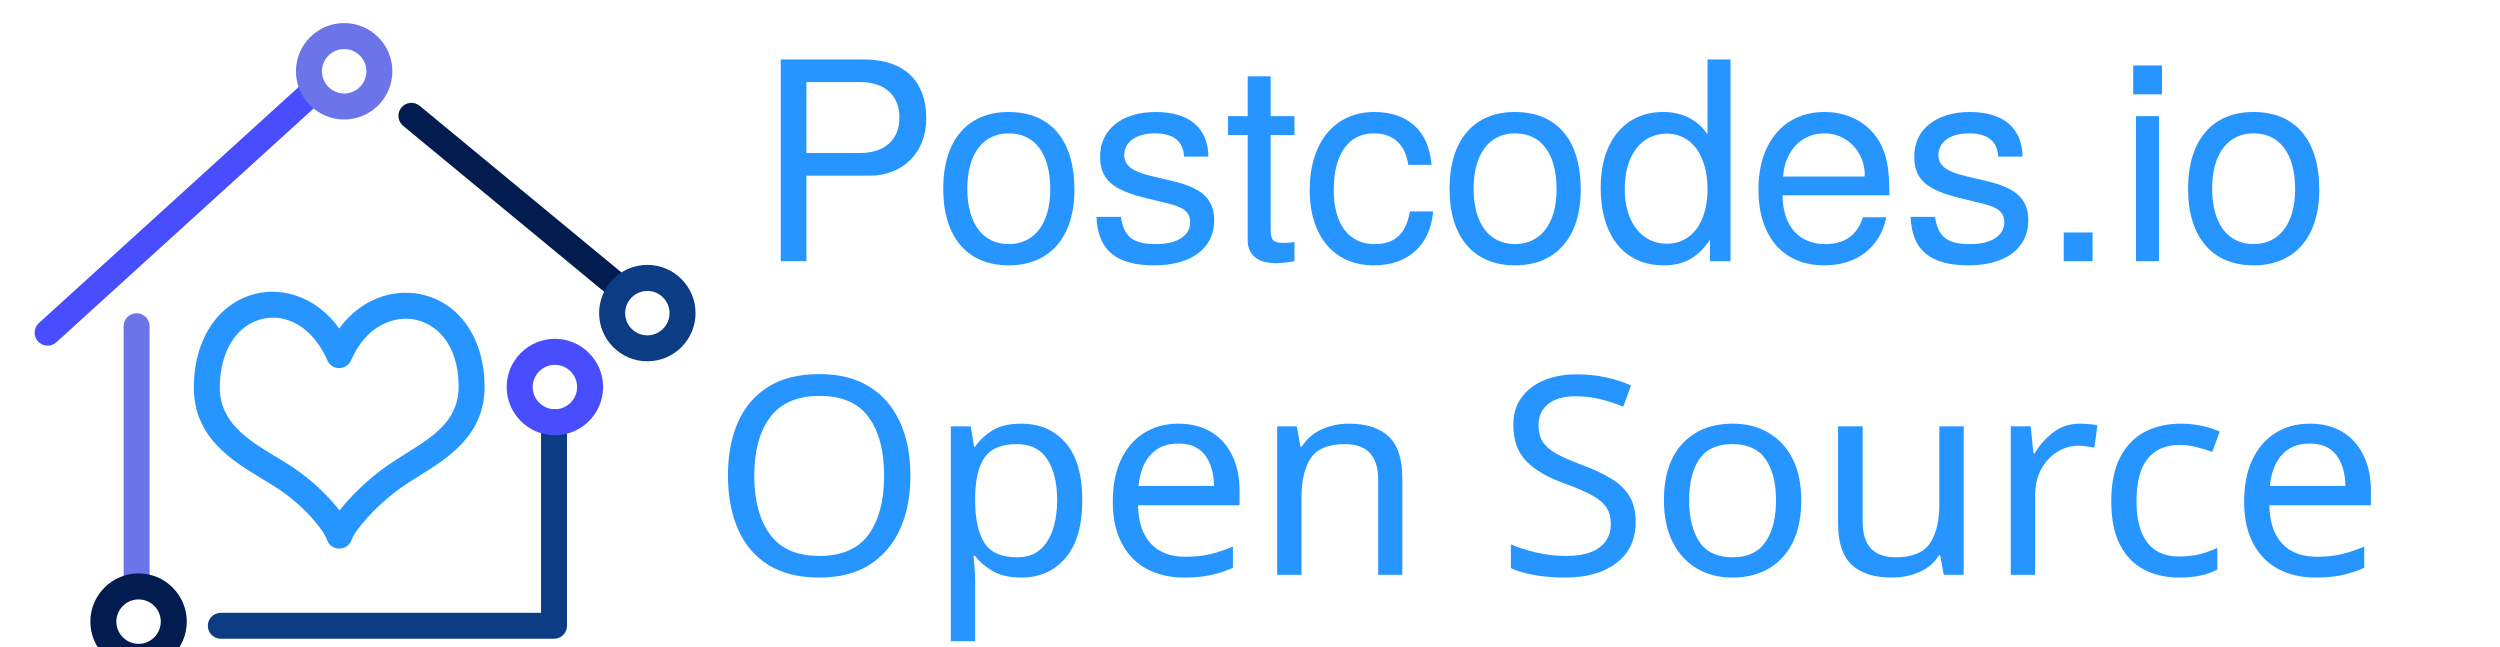
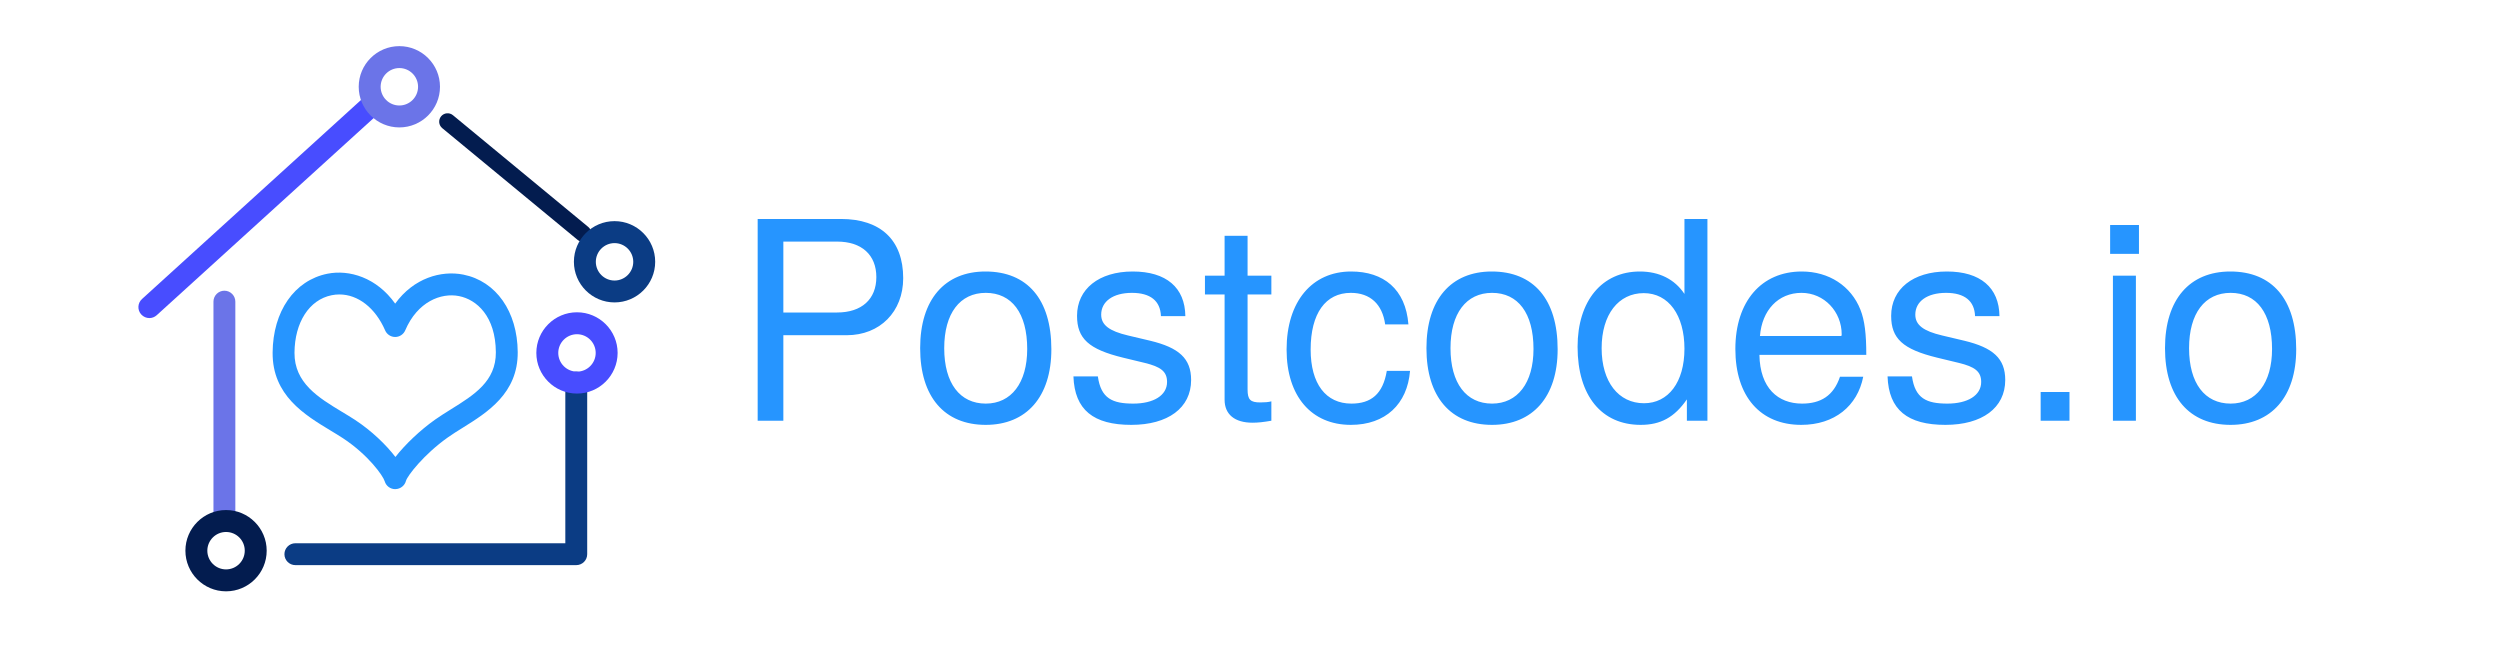
- <svg xmlns="http://www.w3.org/2000/svg" id="Layer_1" viewBox="0 0 433.498 112.15" version="1.1" width="433.498" height="112.15">
-   <defs id="defs28" />
-   <style id="style2">
-     .st6{fill:#2695ff}.st8{font-size:48px}.st10{fill:#484dff}.st11{fill:#6b74e8}.st12{fill:#031c4f}.st13{fill:#0b3c84}
-   </style>
-   <g id="g28" transform="translate(-29.99531,-32.69)">
-     <text class="st6 st8" id="text24" x="161" y="77.983" font-size="48" style="font-size:48px;font-family:'Helvetica Neue';fill:#2695ff">Postcodes.io</text>
-     <text transform="translate(153.3,132.355)" class="st6 st8" id="text26" style="font-size:48px;font-family:Helvetica-Light;fill:#2695ff">Open Source</text>
+ <svg xmlns="http://www.w3.org/2000/svg" width="433.498" height="112.15">
+   <style>.st6{fill:#2695ff}.st8{font-size:48px}.st10{fill:#484dff}.st11{fill:#6b74e8}.st12{fill:#031c4f}.st13{fill:#0b3c84}</style>
+   <g>
+     <rect fill="none" id="canvas_background" height="402" width="582" y="-1" x="-1" />
  </g>
-   <g id="g66" transform="translate(-19.87242,-28.69)">
-     <g id="g32">
-       <path class="st10" d="m 28.13,88.63 c -0.61,0 -1.22,-0.25 -1.67,-0.74 -0.84,-0.92 -0.77,-2.34 0.15,-3.18 L 72.76,42.77 c 0.92,-0.84 2.35,-0.77 3.18,0.15 0.84,0.92 0.77,2.34 -0.15,3.18 L 29.64,88.04 c -0.43,0.39 -0.97,0.59 -1.51,0.59 z" id="path30" style="fill:#484dff" />
+   <g>
+     <g id="g28">
+       <text font-family="'Helvetica Neue'" fill="#2695ff" font-size="48px" y="72.95" x="127.005" id="text24" class="st6 st8">Postcodes.io</text>
    </g>
-     <g id="g36">
-       <path class="st11" d="m 79.55,49.41 c -4.61,0 -8.36,-3.75 -8.36,-8.36 0,-4.61 3.75,-8.36 8.36,-8.36 4.61,0 8.36,3.75 8.36,8.36 0,4.61 -3.75,8.36 -8.36,8.36 z m 0,-12.21 c -2.12,0 -3.85,1.73 -3.85,3.85 0,2.12 1.73,3.85 3.85,3.85 2.12,0 3.85,-1.73 3.85,-3.85 0,-2.12 -1.72,-3.85 -3.85,-3.85 z" id="path34" style="fill:#6b74e8" />
-     </g>
-     <g id="g40">
-       <path class="st12" d="m 127.47,80.96 c -0.5,0 -1.01,-0.17 -1.43,-0.52 L 89.74,50.48 a 2.252,2.252 0 0 1 2.87,-3.47 l 36.29,29.97 c 0.96,0.79 1.09,2.21 0.3,3.17 -0.44,0.53 -1.08,0.81 -1.73,0.81 z" id="path38" style="fill:#031c4f" />
-     </g>
-     <g id="g44">
-       <path class="st13" d="M 115.94,139.45 H 58.16 c -1.24,0 -2.25,-1.01 -2.25,-2.25 0,-1.24 1.01,-2.25 2.25,-2.25 h 55.53 V 101.9 c 0,-1.24 1.01,-2.25 2.25,-2.25 1.24,0 2.25,1.01 2.25,2.25 v 35.29 c 0.01,1.25 -1,2.26 -2.25,2.26 z" id="path42" style="fill:#0b3c84" />
-     </g>
-     <g id="g48">
-       <path class="st6" d="m 78.7,123.82 c -1,0 -1.88,-0.65 -2.16,-1.61 -0.33,-1.13 -3.38,-5.44 -8.61,-8.88 -0.79,-0.52 -1.65,-1.03 -2.52,-1.56 -5.34,-3.23 -12,-7.24 -11.93,-16.04 0.06,-8.49 4.48,-14.85 11.26,-16.22 4.5,-0.9 10.13,0.77 13.95,6.15 3.8,-5.27 9.47,-6.88 14.03,-5.97 6.74,1.35 11.12,7.6 11.18,15.94 0.06,8.48 -6.26,12.41 -11.33,15.57 -1.1,0.68 -2.13,1.33 -3.05,1.98 -4.99,3.54 -8.34,7.93 -8.61,8.94 -0.26,0.98 -1.14,1.67 -2.15,1.69 -0.04,0.01 -0.05,0.01 -0.06,0.01 z M 67.22,83.77 c -0.53,0 -1.07,0.05 -1.6,0.16 -4.6,0.93 -7.6,5.57 -7.64,11.83 -0.04,6.23 4.94,9.24 9.76,12.15 0.93,0.56 1.83,1.1 2.67,1.65 3.46,2.27 6.42,5.15 8.33,7.64 1.99,-2.55 5.05,-5.48 8.17,-7.69 1.03,-0.73 2.18,-1.44 3.28,-2.13 4.76,-2.96 9.25,-5.76 9.21,-11.72 -0.05,-7.41 -3.94,-10.83 -7.56,-11.55 -3.71,-0.75 -8.57,1.15 -11.08,7.04 a 2.25,2.25 0 0 1 -4.14,0 c -2.01,-4.63 -5.58,-7.38 -9.4,-7.38 z" id="path46" style="fill:#2695ff" />
-     </g>
-     <g id="g52">
-       <path class="st11" d="m 43.56,132.4 c -1.24,0 -2.25,-1.01 -2.25,-2.25 v -44.9 c 0,-1.24 1.01,-2.25 2.25,-2.25 1.24,0 2.25,1.01 2.25,2.25 v 44.9 c 0.01,1.24 -1,2.25 -2.25,2.25 z" id="path50" style="fill:#6b74e8" />
-     </g>
-     <g id="g56">
-       <path class="st10" d="m 116.09,104.16 c -4.61,0 -8.36,-3.75 -8.36,-8.36 0,-4.61 3.75,-8.36 8.36,-8.36 4.61,0 8.36,3.75 8.36,8.36 -0.01,4.61 -3.76,8.36 -8.36,8.36 z m 0,-12.21 c -2.12,0 -3.85,1.73 -3.85,3.85 0,2.12 1.73,3.85 3.85,3.85 2.12,0 3.85,-1.73 3.85,-3.85 0,-2.12 -1.73,-3.85 -3.85,-3.85 z" id="path54" style="fill:#484dff" />
-     </g>
-     <g id="g60">
-       <path class="st13" d="m 132.12,91.34 c -4.61,0 -8.36,-3.75 -8.36,-8.36 0,-4.61 3.75,-8.36 8.36,-8.36 4.61,0 8.36,3.75 8.36,8.36 0,4.62 -3.75,8.36 -8.36,8.36 z m 0,-12.2 c -2.12,0 -3.85,1.73 -3.85,3.85 0,2.12 1.73,3.85 3.85,3.85 2.12,0 3.85,-1.73 3.85,-3.85 0,-2.12 -1.73,-3.85 -3.85,-3.85 z" id="path58" style="fill:#0b3c84" />
-     </g>
-     <g id="g64">
-       <path class="st12" d="m 43.9,144.84 c -4.61,0 -8.36,-3.75 -8.36,-8.36 0,-4.61 3.75,-8.36 8.36,-8.36 4.61,0 8.36,3.75 8.36,8.36 0,4.61 -3.75,8.36 -8.36,8.36 z m 0,-12.21 c -2.12,0 -3.85,1.73 -3.85,3.85 0,2.12 1.73,3.85 3.85,3.85 2.12,0 3.85,-1.73 3.85,-3.85 0.01,-2.12 -1.72,-3.85 -3.85,-3.85 z" id="path62" style="fill:#031c4f" />
+     <g stroke="null" id="g66">
+       <g stroke="null" id="g32">
+         <path stroke="null" fill="#484dff" id="path30" d="m25.903,55.154c-0.514,0 -1.028,-0.211 -1.408,-0.624c-0.708,-0.776 -0.649,-1.972 0.126,-2.681l38.902,-35.353c0.776,-0.708 1.981,-0.649 2.681,0.126c0.708,0.776 0.649,1.972 -0.126,2.681l-38.902,35.353c-0.362,0.329 -0.818,0.497 -1.273,0.497z" class="st10" />
+       </g>
+       <g stroke="null" id="g36">
+         <path stroke="null" fill="#6b74e8" id="path34" d="m69.247,22.094c-3.886,0 -7.047,-3.161 -7.047,-7.047c0,-3.886 3.161,-7.047 7.047,-7.047c3.886,0 7.047,3.161 7.047,7.047c0,3.886 -3.161,7.047 -7.047,7.047zm0,-10.292c-1.787,0 -3.245,1.458 -3.245,3.245c0,1.787 1.458,3.245 3.245,3.245c1.787,0 3.245,-1.458 3.245,-3.245c0,-1.787 -1.45,-3.245 -3.245,-3.245z" class="st11" />
+       </g>
+       <g stroke="null" id="g40">
+         <path stroke="null" fill="#031c4f" id="path38" d="m101.082,41.929c-0.323,0 -0.653,-0.11 -0.925,-0.336l-23.474,-19.374a1.456,1.456 0 0 1 1.856,-2.244l23.467,19.38c0.621,0.511 0.705,1.429 0.194,2.05c-0.285,0.343 -0.698,0.524 -1.119,0.524z" class="st12" />
+       </g>
+       <g stroke="null" id="g44">
+         <path stroke="null" fill="#0b3c84" id="path42" d="m99.922,97.993l-48.705,0c-1.045,0 -1.897,-0.851 -1.897,-1.897c0,-1.045 0.851,-1.897 1.897,-1.897l46.809,0l0,-27.859c0,-1.045 0.851,-1.897 1.897,-1.897c1.045,0 1.897,0.851 1.897,1.897l0,29.747c0.008,1.054 -0.843,1.905 -1.897,1.905z" class="st13" />
+       </g>
+       <g stroke="null" id="g48">
+         <path stroke="null" fill="#2695ff" id="path46" d="m68.531,84.817c-0.843,0 -1.585,-0.548 -1.821,-1.357c-0.278,-0.953 -2.849,-4.586 -7.258,-7.485c-0.666,-0.438 -1.391,-0.868 -2.124,-1.315c-4.501,-2.723 -10.115,-6.103 -10.056,-13.521c0.051,-7.157 3.776,-12.518 9.492,-13.673c3.793,-0.759 8.539,0.649 11.759,5.184c3.203,-4.442 7.983,-5.799 11.826,-5.032c5.681,1.138 9.374,6.406 9.424,13.437c0.051,7.148 -5.277,10.461 -9.551,13.125c-0.927,0.573 -1.795,1.121 -2.571,1.669c-4.206,2.984 -7.03,6.685 -7.258,7.536c-0.219,0.826 -0.961,1.408 -1.812,1.425c-0.034,0.008 -0.042,0.008 -0.051,0.008zm-9.677,-33.76c-0.447,0 -0.902,0.042 -1.349,0.135c-3.878,0.784 -6.406,4.695 -6.44,9.972c-0.034,5.252 4.164,7.789 8.227,10.242c0.784,0.472 1.543,0.927 2.251,1.391c2.917,1.913 5.412,4.341 7.022,6.44c1.677,-2.15 4.257,-4.619 6.887,-6.482c0.868,-0.615 1.838,-1.214 2.765,-1.795c4.012,-2.495 7.797,-4.855 7.763,-9.879c-0.042,-6.246 -3.321,-9.129 -6.373,-9.736c-3.127,-0.632 -7.224,0.969 -9.34,5.934a1.897,1.897 0 0 1 -3.49,0c-1.694,-3.903 -4.704,-6.221 -7.924,-6.221z" class="st6" />
+       </g>
+       <g stroke="null" id="g52">
+         <path stroke="null" fill="#6b74e8" id="path50" d="m38.91,92.05c-1.045,0 -1.897,-0.851 -1.897,-1.897l0,-37.848c0,-1.045 0.851,-1.897 1.897,-1.897c1.045,0 1.897,0.851 1.897,1.897l0,37.848c0.008,1.045 -0.843,1.897 -1.897,1.897z" class="st11" />
+       </g>
+       <g stroke="null" id="g56">
+         <path stroke="null" fill="#484dff" id="path54" d="m100.048,68.245c-3.886,0 -7.047,-3.161 -7.047,-7.047c0,-3.886 3.161,-7.047 7.047,-7.047c3.886,0 7.047,3.161 7.047,7.047c-0.008,3.886 -3.169,7.047 -7.047,7.047zm0,-10.292c-1.787,0 -3.245,1.458 -3.245,3.245c0,1.787 1.458,3.245 3.245,3.245c1.787,0 3.245,-1.458 3.245,-3.245c0,-1.787 -1.458,-3.245 -3.245,-3.245z" class="st10" />
+       </g>
+       <g stroke="null" id="g60">
+         <path stroke="null" fill="#0b3c84" id="path58" d="m106.561,52.439c-3.886,0 -7.047,-3.161 -7.047,-7.047c0,-3.886 3.161,-7.047 7.047,-7.047c3.886,0 7.047,3.161 7.047,7.047c0,3.894 -3.161,7.047 -7.047,7.047zm0,-10.284c-1.787,0 -3.245,1.458 -3.245,3.245c0,1.787 1.458,3.245 3.245,3.245c1.787,0 3.245,-1.458 3.245,-3.245c0,-1.787 -1.458,-3.245 -3.245,-3.245z" class="st13" />
+       </g>
+       <g stroke="null" id="g64">
+         <path stroke="null" fill="#031c4f" id="path62" d="m39.196,102.536c-3.886,0 -7.047,-3.161 -7.047,-7.047c0,-3.886 3.161,-7.047 7.047,-7.047c3.886,0 7.047,3.161 7.047,7.047c0,3.886 -3.161,7.047 -7.047,7.047zm0,-10.292c-1.787,0 -3.245,1.458 -3.245,3.245c0,1.787 1.458,3.245 3.245,3.245c1.787,0 3.245,-1.458 3.245,-3.245c0.008,-1.787 -1.45,-3.245 -3.245,-3.245z" class="st12" />
+       </g>
    </g>
  </g>
</svg>
